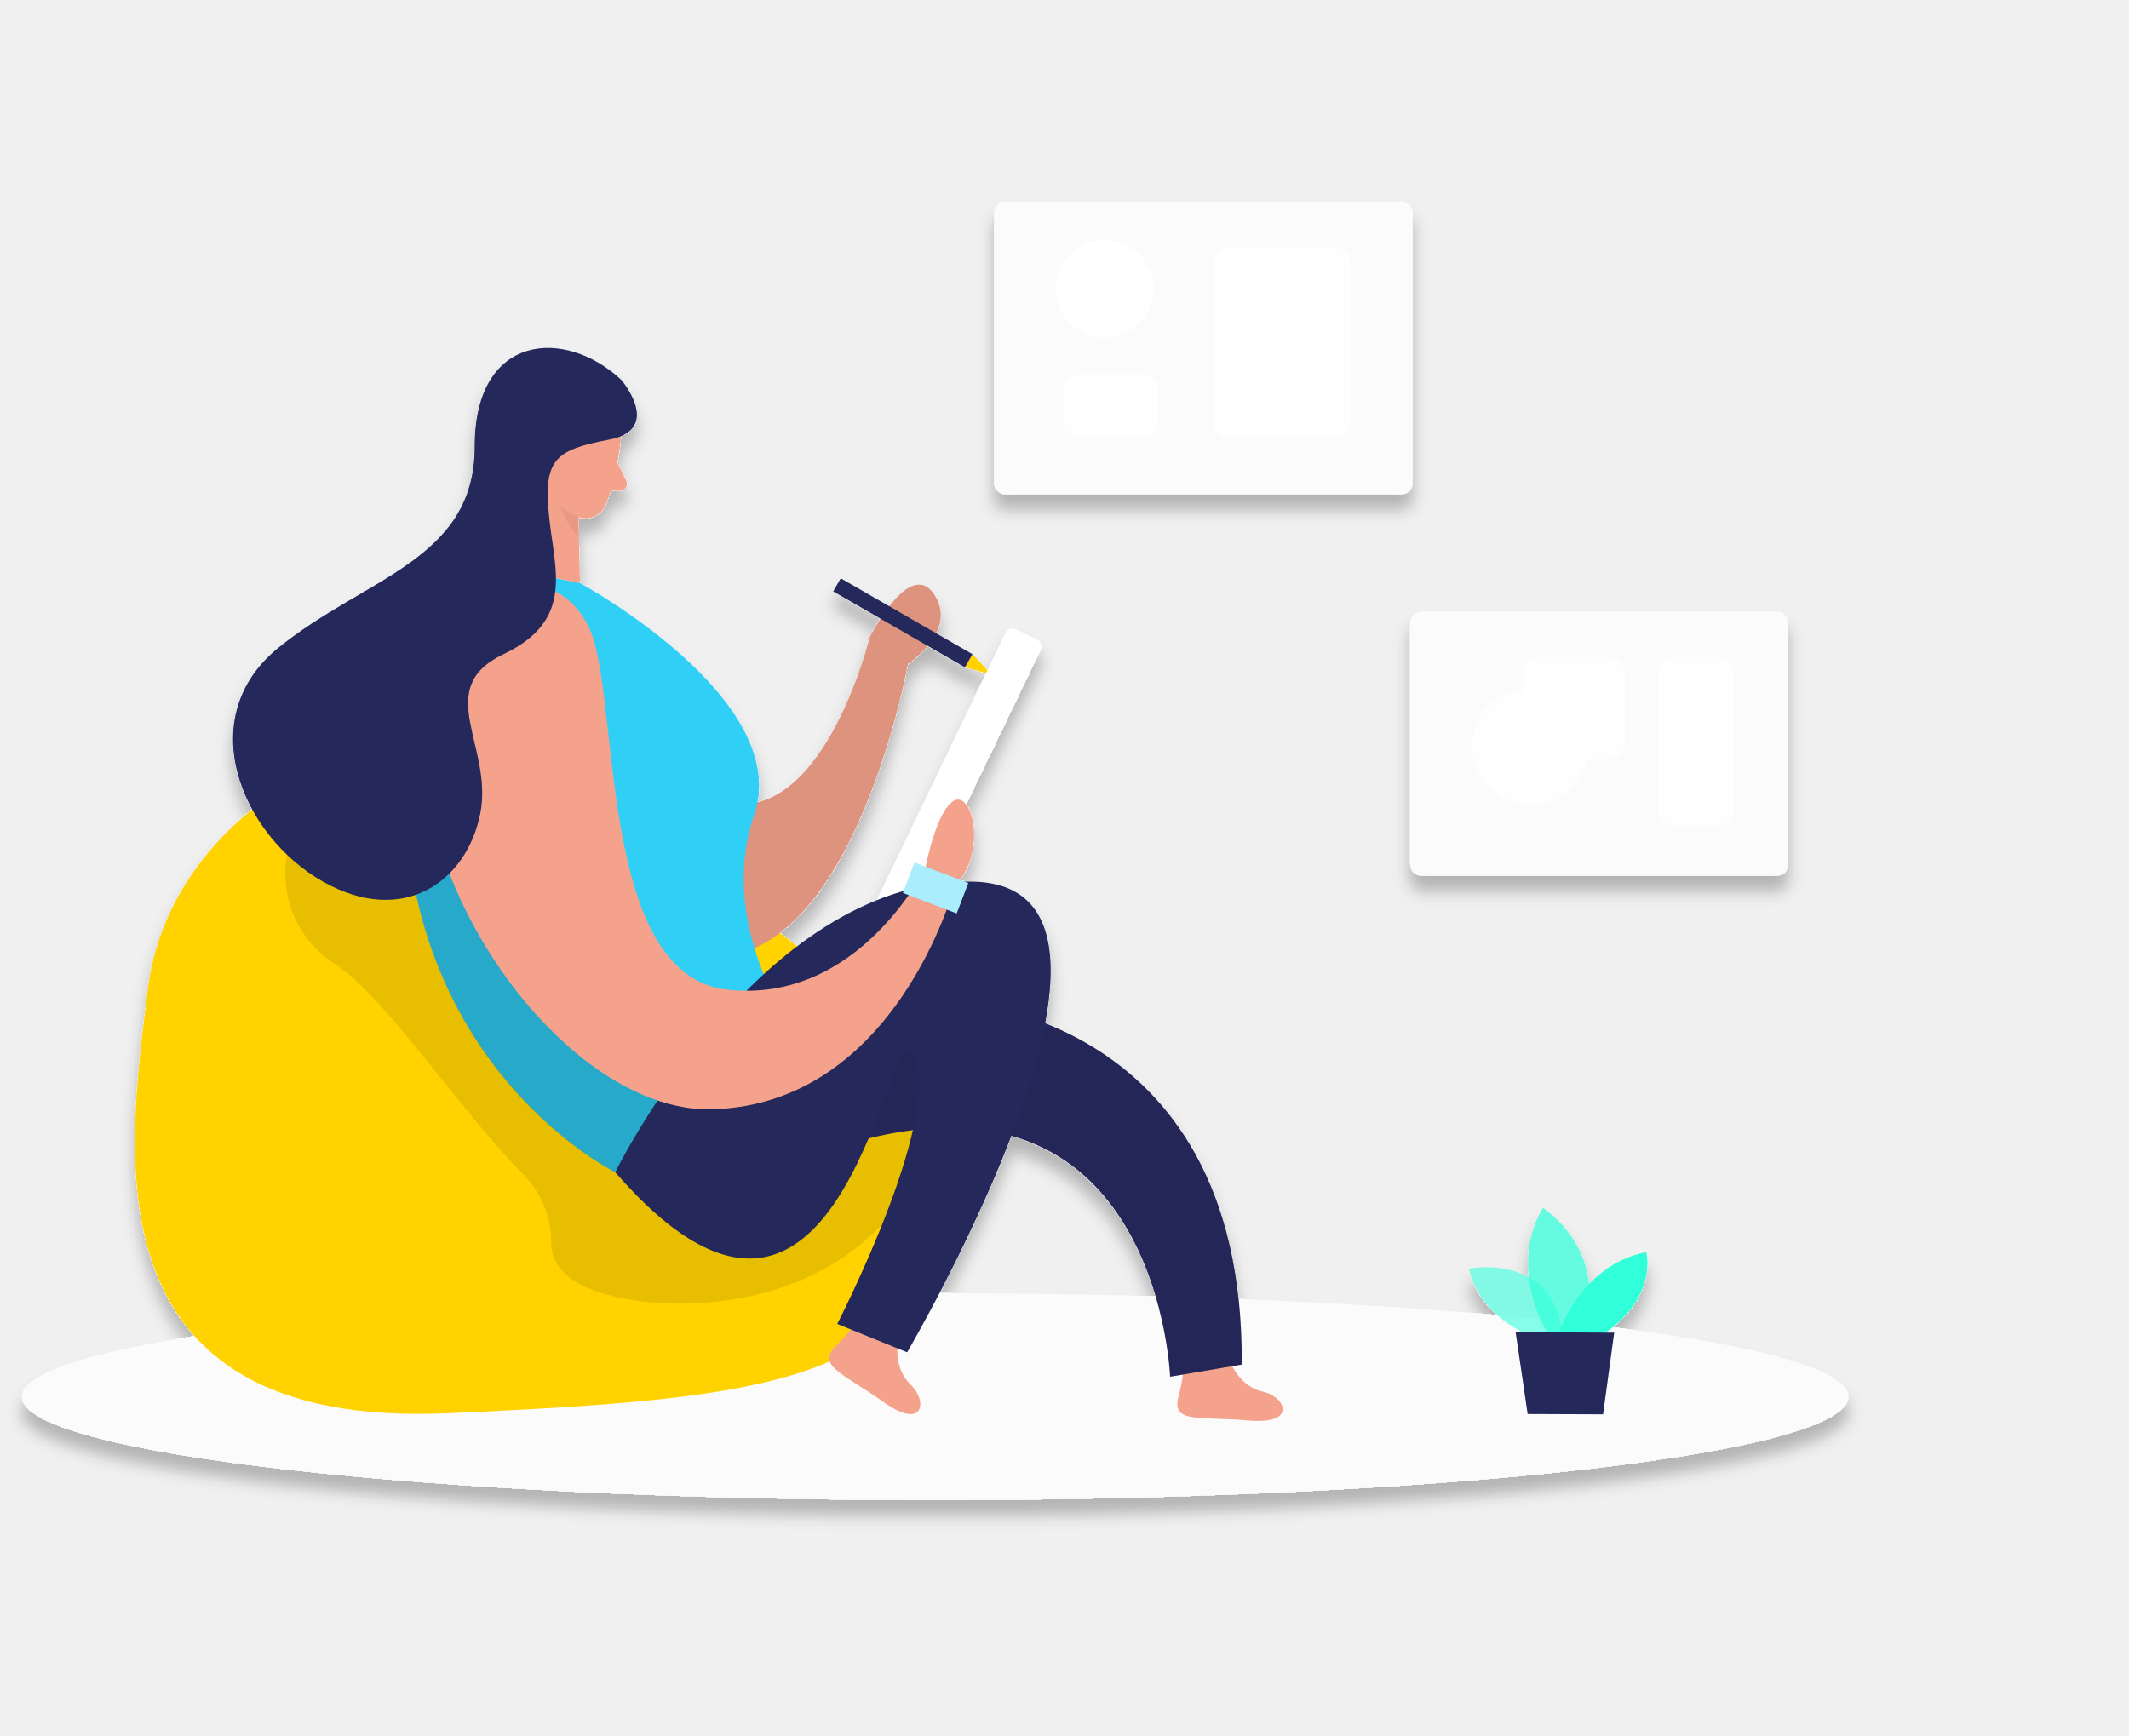
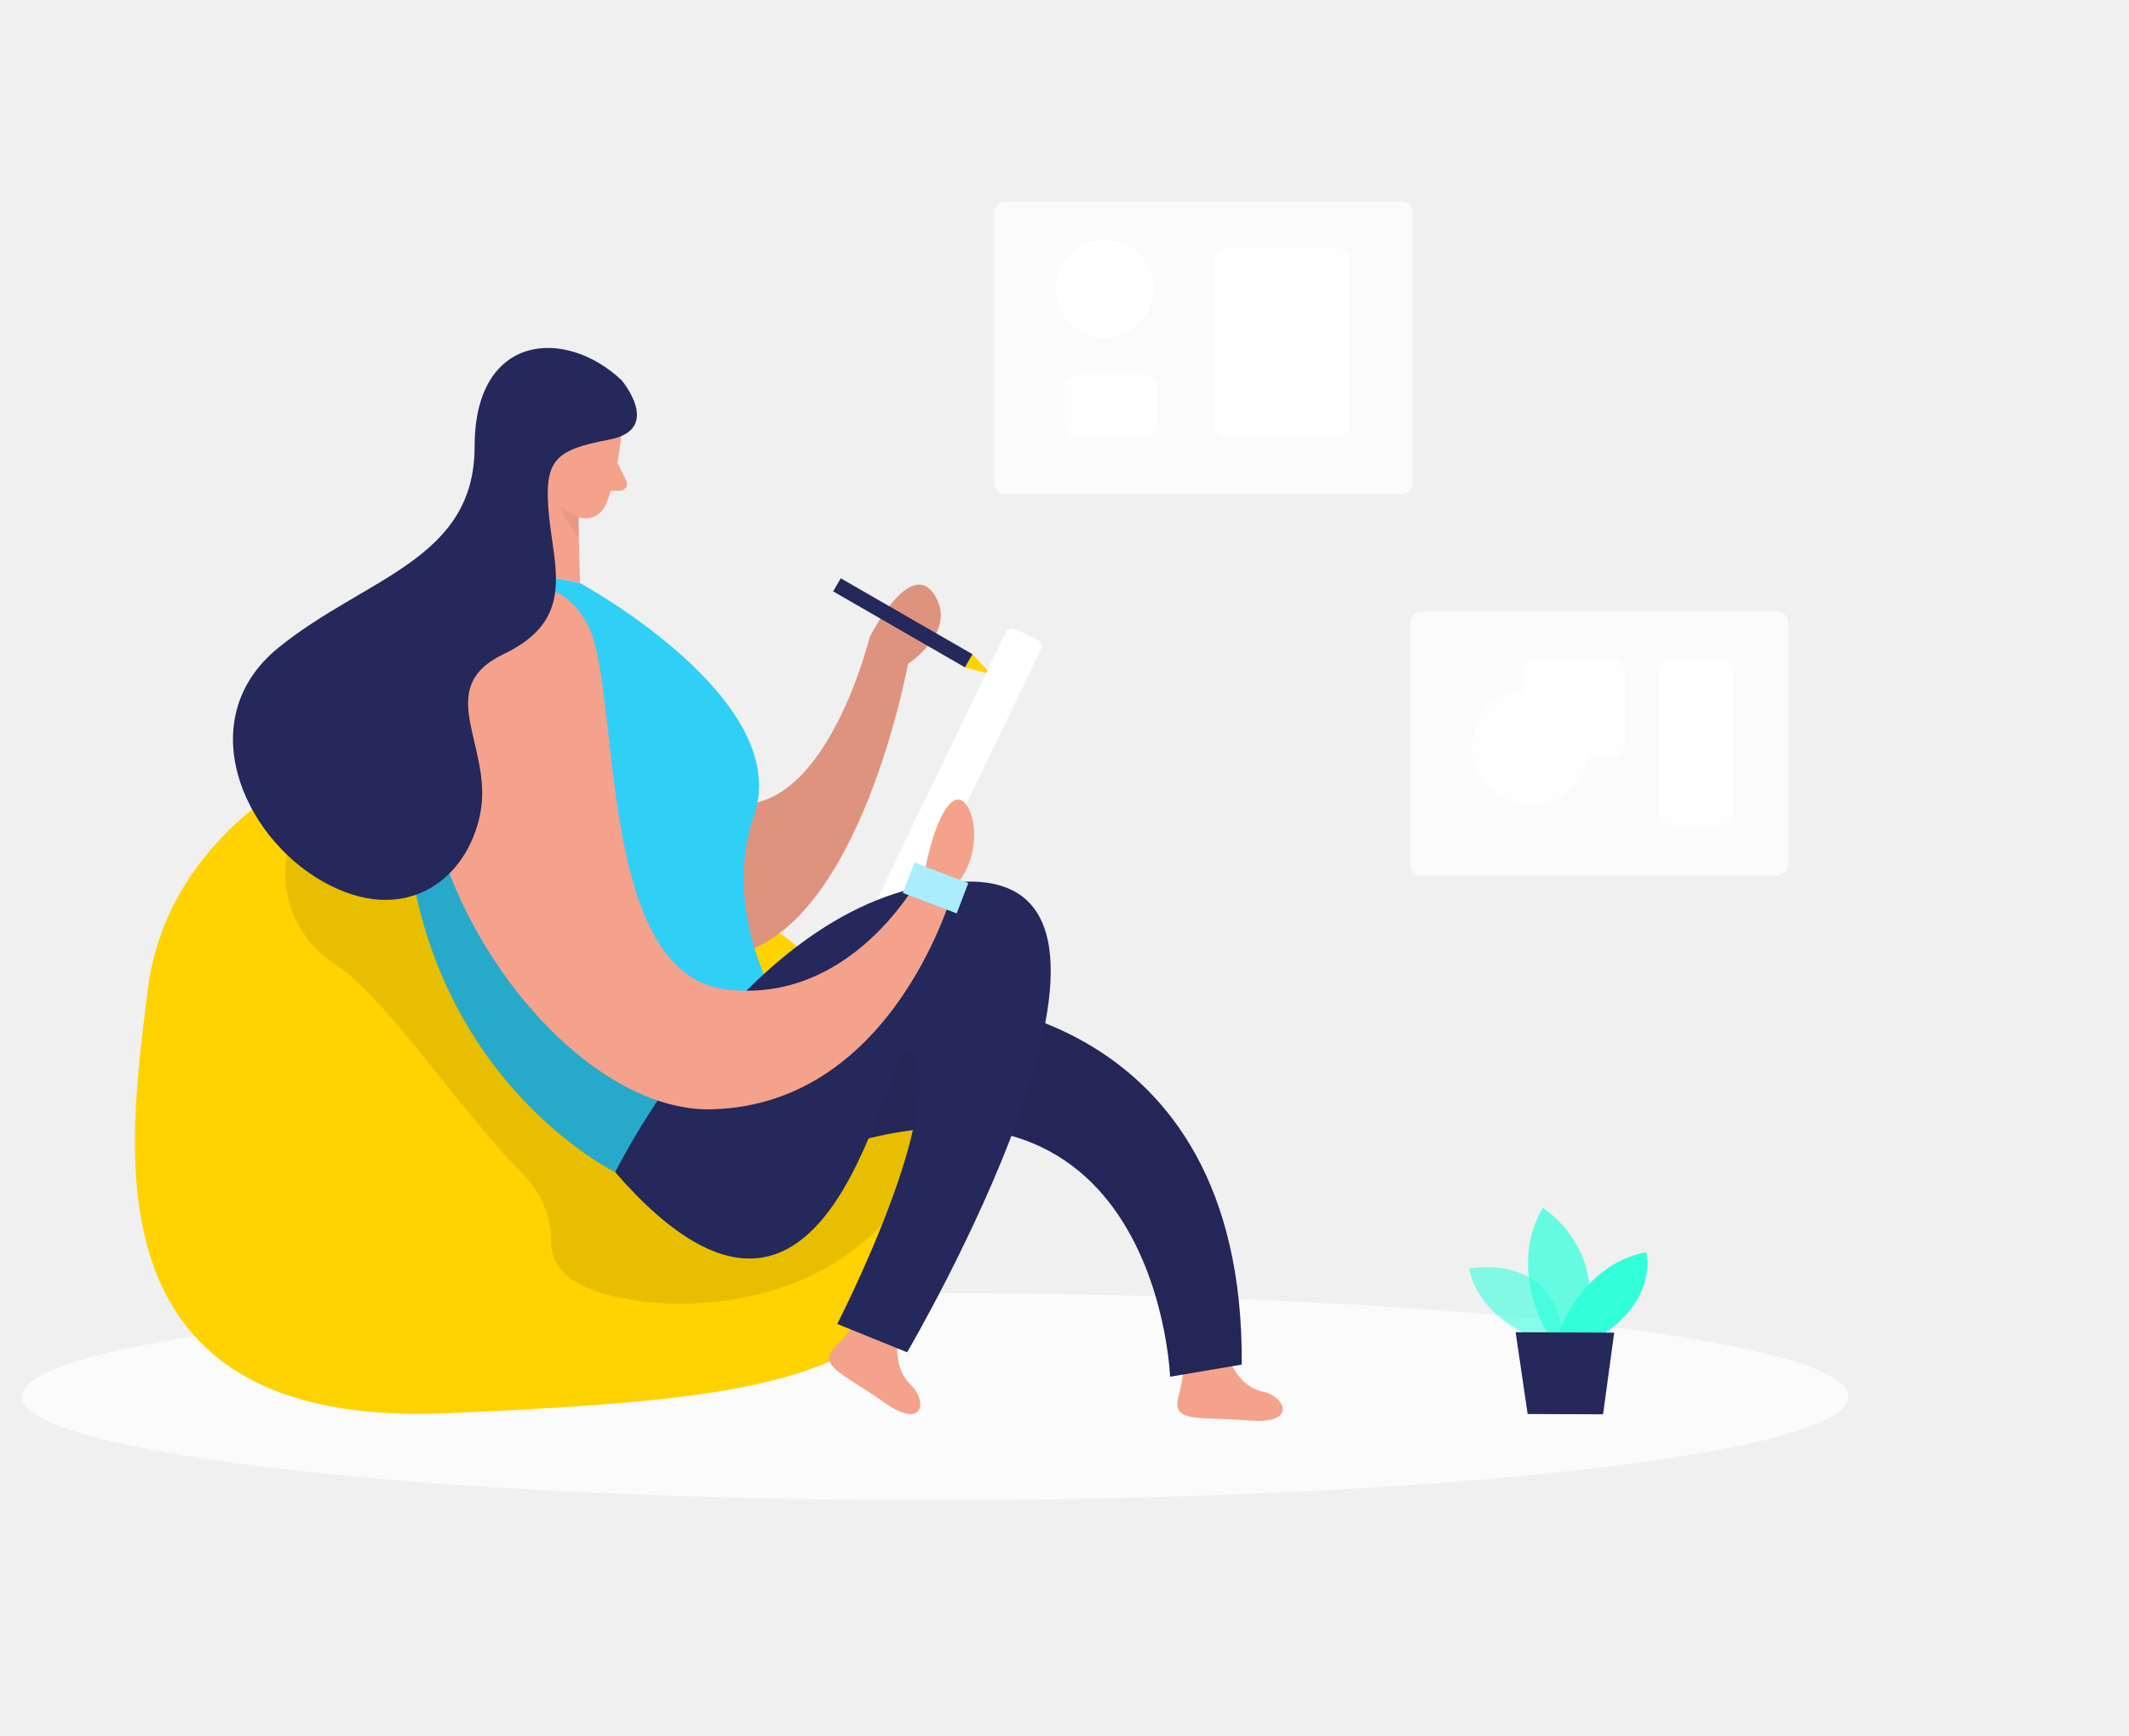
<svg xmlns="http://www.w3.org/2000/svg" width="563" height="459" viewBox="0 0 563 459" fill="none">
-   <g filter="url(#filter0_d)">
-     <path opacity="0.8" d="M247.295 396.777C380.671 396.777 488.794 384.528 488.794 369.418C488.794 354.308 380.671 342.058 247.295 342.058C113.918 342.058 5.796 354.308 5.796 369.418C5.796 384.528 113.918 396.777 247.295 396.777Z" fill="#FFFEFE" />
-     <path d="M79.575 205.566C79.575 205.566 43.692 222.725 39.01 262.264C34.328 301.804 21.107 378.157 118.447 373.803C215.788 369.448 261.691 364.028 238.739 289.776C215.788 215.523 79.575 205.566 79.575 205.566Z" fill="#FFD200" />
-     <path opacity="0.09" d="M75.9 226.105C74.894 231.685 75.59 237.438 77.899 242.617C80.207 247.797 84.022 252.165 88.847 255.154C102.054 263.848 122.397 294.739 138.15 310.36C140.609 312.793 142.551 315.696 143.861 318.895C145.171 322.094 145.822 325.524 145.775 328.98C145.775 331.797 146.919 334.918 150.64 337.963C161.59 346.9 207.538 351.361 233.234 323.865C258.93 296.368 225.045 282.757 225.045 282.757L112.103 221.72L75.9 226.105Z" fill="black" />
-     <path d="M325.557 360.709C325.557 360.709 327.952 366.799 333.96 368.108C339.969 369.418 343.232 376.848 330.102 375.721C316.972 374.594 309.758 376.573 311.649 369.372C313.54 362.171 312.686 361.09 312.686 361.09L325.557 360.709Z" fill="#F4A28C" />
-     <path d="M237.382 355.639C237.382 355.639 236.375 362.049 240.844 366.297C245.312 370.544 244.366 378.477 233.676 370.864C222.986 363.252 215.742 361.257 221.034 356.02C226.326 350.782 226.143 349.412 226.143 349.412L237.382 355.639Z" fill="#F4A28C" />
-     <path d="M248.85 264.517C248.85 264.517 329.141 265.34 328.363 360.937L309.423 364.15C309.423 364.15 305.778 263.193 201.438 311.289L206.882 271.521L248.85 264.517Z" fill="#24285B" />
-     <path opacity="0.09" d="M248.85 264.517C248.85 264.517 329.141 265.34 328.363 360.937L309.423 364.15C309.423 364.15 305.778 263.193 201.438 311.289L206.882 271.521L248.85 264.517Z" fill="#131128" />
-     <path d="M255.148 176.517L262.117 178.374L257.161 173.046L255.148 176.517Z" fill="#FFD200" />
-     <path d="M145.623 223.836C145.623 223.836 159.5 258.854 193.371 252.688C227.241 246.522 240.112 175.588 240.112 175.588C240.112 175.588 253.501 166.895 247.02 157.196C240.539 147.498 230.001 168.478 230.001 168.478C230.001 168.478 215.407 228.252 183.824 208.87L145.623 223.836Z" fill="#F4A28C" />
-     <path opacity="0.09" d="M145.623 223.836C145.623 223.836 159.5 258.854 193.371 252.688C227.241 246.522 240.112 175.588 240.112 175.588C240.112 175.588 253.501 166.895 247.02 157.196C240.539 147.498 230.001 168.478 230.001 168.478C230.001 168.478 215.407 228.252 183.824 208.87L145.623 223.836Z" fill="black" />
-     <path d="M146.05 152.705L153.37 154.228C153.37 154.228 209.947 184.891 199.425 215.6C188.902 246.308 211.884 275.464 211.884 275.464L162.688 310.055C162.688 310.055 98.424 278.22 108.047 190.524C108.047 190.524 112.515 149.675 146.05 152.705Z" fill="#30CFF6" />
-     <path d="M274.265 169.176L268.594 166.454C267.598 165.976 266.402 166.395 265.923 167.39L229.574 242.862C229.095 243.857 229.513 245.051 230.509 245.529L236.18 248.251C237.176 248.729 238.372 248.31 238.851 247.315L275.2 171.844C275.679 170.848 275.261 169.654 274.265 169.176Z" fill="white" />
-     <path opacity="0.58" d="M407.45 354.345C407.45 354.345 391.834 350.082 388.433 335.573C388.433 335.573 412.635 330.685 413.321 355.624L407.45 354.345Z" fill="#30FFDA" />
-     <path opacity="0.73" d="M409.326 352.822C409.326 352.822 398.407 335.603 408.014 319.495C408.014 319.495 426.421 331.157 418.247 352.868L409.326 352.822Z" fill="#30FFDA" />
-     <path d="M412.132 352.822C412.132 352.822 417.896 334.629 435.327 331.188C435.327 331.188 438.606 343.002 424.042 352.868L412.132 352.822Z" fill="#30FFDA" />
-     <path d="M400.801 352.381L403.973 374.016L423.92 374.092L426.863 352.488L400.801 352.381Z" fill="#24285B" />
-     <path opacity="0.7" d="M370.58 53.331H265.895C264.238 53.331 262.895 54.675 262.895 56.331V127.705C262.895 129.362 264.238 130.705 265.895 130.705H370.58C372.237 130.705 373.58 129.362 373.58 127.705V56.331C373.58 54.675 372.237 53.331 370.58 53.331Z" fill="white" />
-     <path opacity="0.7" d="M469.888 161.718H375.924C374.267 161.718 372.924 163.061 372.924 164.718V228.601C372.924 230.258 374.267 231.601 375.924 231.601H469.888C471.545 231.601 472.888 230.258 472.888 228.601V164.718C472.888 163.061 471.545 161.718 469.888 161.718Z" fill="white" />
-     <path d="M292.099 89.293C299.233 89.293 305.016 83.519 305.016 76.397C305.016 69.275 299.233 63.502 292.099 63.502C284.965 63.502 279.182 69.275 279.182 76.397C279.182 83.519 284.965 89.293 292.099 89.293Z" fill="white" />
-     <path opacity="0.7" d="M353.201 65.451H324.83C322.621 65.451 320.83 67.242 320.83 69.451V111.891C320.83 114.1 322.621 115.891 324.83 115.891H353.201C355.41 115.891 357.201 114.1 357.201 111.891V69.451C357.201 67.242 355.41 65.451 353.201 65.451Z" fill="white" />
-     <path opacity="0.7" d="M302.388 98.976H285.409C283.2 98.976 281.409 100.767 281.409 102.976V111.891C281.409 114.1 283.2 115.891 285.409 115.891H302.388C304.597 115.891 306.388 114.1 306.388 111.891V102.976C306.388 100.767 304.597 98.976 302.388 98.976Z" fill="white" />
-     <path d="M143.366 114.186L133.179 150.041L153.37 154.228L152.683 126.457L143.366 114.186Z" fill="#F4A28C" />
-     <path opacity="0.31" d="M153.095 132.532C150.645 131.578 148.526 129.933 146.995 127.797C146.995 127.797 146.477 134.603 153.095 142.169V132.532Z" fill="#CE8172" />
-     <path d="M164.274 115.313C164.274 115.313 163.267 126.64 160.065 133.72C159.755 134.41 159.312 135.031 158.759 135.549C158.207 136.066 157.556 136.468 156.847 136.731C156.137 136.995 155.382 137.115 154.625 137.084C153.868 137.053 153.125 136.872 152.44 136.551C148.886 134.892 144.571 131.618 144.372 125.483L142.756 115.115C142.654 113.004 143.209 110.914 144.345 109.131C145.481 107.348 147.142 105.96 149.1 105.157C156.267 101.61 165.234 108.37 164.274 115.313Z" fill="#F4A28C" />
-     <path d="M150.655 122.712C150.655 122.712 151.342 118.388 148.032 118.144C144.723 117.901 143.701 124.143 148.032 125.498L150.655 122.712Z" fill="#F4A28C" />
-     <path d="M163.267 122.331L165.631 127.203C165.764 127.48 165.826 127.787 165.809 128.094C165.792 128.401 165.698 128.699 165.536 128.96C165.373 129.221 165.147 129.437 164.878 129.588C164.61 129.738 164.307 129.819 163.999 129.822H159.577L163.267 122.331Z" fill="#F4A28C" />
-     <path d="M257.169 173.044L222.329 152.962L220.324 156.429L255.164 176.511L257.169 173.044Z" fill="#24285B" />
-     <path opacity="0.18" d="M173.973 291.009L162.688 310.055C162.688 310.055 121.772 290.263 110.045 236.701C98.317 183.14 137.007 204.013 137.007 204.013L173.973 291.009Z" fill="black" />
-     <path d="M162.688 310.055C162.688 310.055 200.599 232.895 256.658 233.184C312.717 233.474 239.883 357.694 239.883 357.694L221.4 350.189C221.4 350.189 248.85 296.901 241.866 279.742C234.881 262.584 224.206 380.943 162.688 310.055Z" fill="#24285B" />
-     <path d="M130.251 157.029C130.251 157.029 147.117 148.488 155.688 165.844C164.258 183.201 157.502 257.849 192.288 261.762C227.073 265.675 244.717 229.5 244.717 229.5C244.717 229.5 247.584 214.275 252.342 211.748C257.1 209.22 261.294 225.222 252.342 234.585C252.342 234.585 237.001 292.12 188.292 293.415C139.584 294.709 82.228 196.431 130.251 157.029Z" fill="#F4A28C" />
-     <path d="M164.35 100.544C164.35 100.544 175.436 113.562 161.086 116.287C146.736 119.012 143.777 121.585 145.15 136.079C146.522 150.574 152.211 163.926 133.179 173.015C114.147 182.105 130.51 197.375 127.002 215.189C123.495 233.002 106.766 245.304 85.339 233.154C63.913 221.004 50.691 189.915 73.658 171.295C96.624 152.675 125.508 148.153 125.508 118.129C125.508 88.105 149.511 86.552 164.35 100.544Z" fill="#24285B" />
-     <path opacity="0.7" d="M404.69 212.935C413.23 212.935 420.153 206.023 420.153 197.497C420.153 188.971 413.23 182.059 404.69 182.059C396.149 182.059 389.226 188.971 389.226 197.497C389.226 206.023 396.149 212.935 404.69 212.935Z" fill="white" />
-     <path opacity="0.7" d="M425.715 173.837H406.829C404.62 173.837 402.829 175.628 402.829 177.837V196.679C402.829 198.888 404.62 200.679 406.829 200.679H425.715C427.924 200.679 429.715 198.888 429.715 196.679V177.837C429.715 175.628 427.924 173.837 425.715 173.837Z" fill="white" />
-     <path opacity="0.7" d="M454.553 173.837H442.499C440.29 173.837 438.499 175.628 438.499 177.837V214.325C438.499 216.534 440.29 218.325 442.499 218.325H454.553C456.762 218.325 458.553 216.534 458.553 214.325V177.837C458.553 175.628 456.762 173.837 454.553 173.837Z" fill="white" />
-     <path d="M256.042 233.576L241.835 228.168L238.776 236.178L252.983 241.585L256.042 233.576Z" fill="#68E1FD" />
-     <path opacity="0.44" d="M256.042 233.576L241.835 228.168L238.776 236.178L252.983 241.585L256.042 233.576Z" fill="white" />
-   </g>
-   <defs>
-     <filter id="filter0_d" x="-51" y="0" width="618" height="467" filterUnits="userSpaceOnUse" color-interpolation-filters="sRGB">
-       <feFlood flood-opacity="0" result="BackgroundImageFix" />
-       <feColorMatrix in="SourceAlpha" type="matrix" values="0 0 0 0 0 0 0 0 0 0 0 0 0 0 0 0 0 0 127 0" result="hardAlpha" />
-       <feOffset dy="4" />
-       <feGaussianBlur stdDeviation="2" />
-       <feComposite in2="hardAlpha" operator="out" />
-       <feColorMatrix type="matrix" values="0 0 0 0 0 0 0 0 0 0 0 0 0 0 0 0 0 0 0.25 0" />
-       <feBlend mode="normal" in2="BackgroundImageFix" result="effect1_dropShadow" />
-       <feBlend mode="normal" in="SourceGraphic" in2="effect1_dropShadow" result="shape" />
-     </filter>
-   </defs>
+   <path opacity="0.8" d="M247.295 396.777C380.671 396.777 488.794 384.528 488.794 369.418C488.794 354.308 380.671 342.058 247.295 342.058C113.918 342.058 5.796 354.308 5.796 369.418C5.796 384.528 113.918 396.777 247.295 396.777Z" fill="#FFFEFE" />
+   <path d="M79.575 205.566C79.575 205.566 43.692 222.725 39.01 262.264C34.328 301.804 21.107 378.157 118.447 373.803C215.788 369.448 261.691 364.028 238.739 289.776C215.788 215.523 79.575 205.566 79.575 205.566Z" fill="#FFD200" />
+   <path opacity="0.09" d="M75.9 226.105C74.894 231.685 75.59 237.438 77.899 242.617C80.207 247.797 84.022 252.165 88.847 255.154C102.054 263.848 122.397 294.739 138.15 310.36C140.609 312.793 142.551 315.696 143.861 318.895C145.171 322.094 145.822 325.524 145.775 328.98C145.775 331.797 146.919 334.918 150.64 337.963C161.59 346.9 207.538 351.361 233.234 323.865C258.93 296.368 225.045 282.757 225.045 282.757L112.103 221.72L75.9 226.105Z" fill="black" />
+   <path d="M325.557 360.709C325.557 360.709 327.952 366.799 333.96 368.108C339.969 369.418 343.232 376.848 330.102 375.721C316.972 374.594 309.758 376.573 311.649 369.372C313.54 362.171 312.686 361.09 312.686 361.09L325.557 360.709Z" fill="#F4A28C" />
+   <path d="M237.382 355.639C237.382 355.639 236.375 362.049 240.844 366.297C245.312 370.544 244.366 378.477 233.676 370.864C222.986 363.252 215.742 361.257 221.034 356.02C226.326 350.782 226.143 349.412 226.143 349.412L237.382 355.639Z" fill="#F4A28C" />
+   <path d="M248.85 264.517C248.85 264.517 329.141 265.34 328.363 360.937L309.423 364.15C309.423 364.15 305.778 263.193 201.438 311.289L206.882 271.521L248.85 264.517Z" fill="#24285B" />
+   <path opacity="0.09" d="M248.85 264.517C248.85 264.517 329.141 265.34 328.363 360.937L309.423 364.15C309.423 364.15 305.778 263.193 201.438 311.289L206.882 271.521L248.85 264.517Z" fill="#131128" />
+   <path d="M255.148 176.517L262.117 178.374L257.161 173.046L255.148 176.517Z" fill="#FFD200" />
+   <path d="M145.623 223.836C145.623 223.836 159.5 258.854 193.371 252.688C227.241 246.522 240.112 175.588 240.112 175.588C240.112 175.588 253.501 166.895 247.02 157.196C240.539 147.498 230.001 168.478 230.001 168.478C230.001 168.478 215.407 228.252 183.824 208.87L145.623 223.836Z" fill="#F4A28C" />
+   <path opacity="0.09" d="M145.623 223.836C145.623 223.836 159.5 258.854 193.371 252.688C227.241 246.522 240.112 175.588 240.112 175.588C240.112 175.588 253.501 166.895 247.02 157.196C240.539 147.498 230.001 168.478 230.001 168.478C230.001 168.478 215.407 228.252 183.824 208.87L145.623 223.836Z" fill="black" />
+   <path d="M146.05 152.705L153.37 154.228C153.37 154.228 209.947 184.891 199.425 215.6C188.902 246.308 211.884 275.464 211.884 275.464L162.688 310.055C162.688 310.055 98.424 278.22 108.047 190.524C108.047 190.524 112.515 149.675 146.05 152.705Z" fill="#30CFF6" />
+   <path d="M274.265 169.176L268.594 166.454C267.598 165.976 266.402 166.395 265.923 167.39L229.574 242.862C229.095 243.857 229.513 245.051 230.509 245.529L236.18 248.251C237.176 248.729 238.372 248.31 238.851 247.315L275.2 171.844C275.679 170.848 275.261 169.654 274.265 169.176Z" fill="white" />
+   <path opacity="0.58" d="M407.45 354.345C407.45 354.345 391.834 350.082 388.433 335.573C388.433 335.573 412.635 330.685 413.321 355.624L407.45 354.345Z" fill="#30FFDA" />
+   <path opacity="0.73" d="M409.326 352.822C409.326 352.822 398.407 335.603 408.014 319.495C408.014 319.495 426.421 331.157 418.247 352.868L409.326 352.822Z" fill="#30FFDA" />
+   <path d="M412.132 352.822C412.132 352.822 417.896 334.629 435.327 331.188C435.327 331.188 438.606 343.002 424.042 352.868L412.132 352.822Z" fill="#30FFDA" />
+   <path d="M400.801 352.381L403.973 374.016L423.92 374.092L426.863 352.488L400.801 352.381Z" fill="#24285B" />
+   <path opacity="0.7" d="M370.58 53.331H265.895C264.238 53.331 262.895 54.675 262.895 56.331V127.705C262.895 129.362 264.238 130.705 265.895 130.705H370.58C372.237 130.705 373.58 129.362 373.58 127.705V56.331C373.58 54.675 372.237 53.331 370.58 53.331Z" fill="white" />
+   <path opacity="0.7" d="M469.888 161.718H375.924C374.267 161.718 372.924 163.061 372.924 164.718V228.601C372.924 230.258 374.267 231.601 375.924 231.601H469.888C471.545 231.601 472.888 230.258 472.888 228.601V164.718C472.888 163.061 471.545 161.718 469.888 161.718Z" fill="white" />
+   <path d="M292.099 89.293C299.233 89.293 305.016 83.519 305.016 76.397C305.016 69.275 299.233 63.502 292.099 63.502C284.965 63.502 279.182 69.275 279.182 76.397C279.182 83.519 284.965 89.293 292.099 89.293Z" fill="white" />
+   <path opacity="0.7" d="M353.201 65.451H324.83C322.621 65.451 320.83 67.242 320.83 69.451V111.891C320.83 114.1 322.621 115.891 324.83 115.891H353.201C355.41 115.891 357.201 114.1 357.201 111.891V69.451C357.201 67.242 355.41 65.451 353.201 65.451Z" fill="white" />
+   <path opacity="0.7" d="M302.388 98.976H285.409C283.2 98.976 281.409 100.767 281.409 102.976V111.891C281.409 114.1 283.2 115.891 285.409 115.891H302.388C304.597 115.891 306.388 114.1 306.388 111.891V102.976C306.388 100.767 304.597 98.976 302.388 98.976Z" fill="white" />
+   <path d="M143.366 114.186L133.179 150.041L153.37 154.228L152.683 126.457L143.366 114.186Z" fill="#F4A28C" />
+   <path opacity="0.31" d="M153.095 132.532C150.645 131.578 148.526 129.933 146.995 127.797C146.995 127.797 146.477 134.603 153.095 142.169V132.532Z" fill="#CE8172" />
+   <path d="M164.274 115.313C164.274 115.313 163.267 126.64 160.065 133.72C159.755 134.41 159.312 135.031 158.759 135.549C158.207 136.066 157.556 136.468 156.847 136.731C156.137 136.995 155.382 137.115 154.625 137.084C153.868 137.053 153.125 136.872 152.44 136.551C148.886 134.892 144.571 131.618 144.372 125.483L142.756 115.115C142.654 113.004 143.209 110.914 144.345 109.131C145.481 107.348 147.142 105.96 149.1 105.157C156.267 101.61 165.234 108.37 164.274 115.313Z" fill="#F4A28C" />
+   <path d="M150.655 122.712C150.655 122.712 151.342 118.388 148.032 118.144C144.723 117.901 143.701 124.143 148.032 125.498L150.655 122.712Z" fill="#F4A28C" />
+   <path d="M163.267 122.331L165.631 127.203C165.764 127.48 165.826 127.787 165.809 128.094C165.792 128.401 165.698 128.699 165.536 128.96C165.373 129.221 165.147 129.437 164.878 129.588C164.61 129.738 164.307 129.819 163.999 129.822H159.577L163.267 122.331Z" fill="#F4A28C" />
+   <path d="M257.169 173.044L222.329 152.962L220.324 156.429L255.164 176.511L257.169 173.044Z" fill="#24285B" />
+   <path opacity="0.18" d="M173.973 291.009L162.688 310.055C162.688 310.055 121.772 290.263 110.045 236.701C98.317 183.14 137.007 204.013 137.007 204.013L173.973 291.009Z" fill="black" />
+   <path d="M162.688 310.055C162.688 310.055 200.599 232.895 256.658 233.184C312.717 233.474 239.883 357.694 239.883 357.694L221.4 350.189C221.4 350.189 248.85 296.901 241.866 279.742C234.881 262.584 224.206 380.943 162.688 310.055Z" fill="#24285B" />
+   <path d="M130.251 157.029C130.251 157.029 147.117 148.488 155.688 165.844C164.258 183.201 157.502 257.849 192.288 261.762C227.073 265.675 244.717 229.5 244.717 229.5C244.717 229.5 247.584 214.275 252.342 211.748C257.1 209.22 261.294 225.222 252.342 234.585C252.342 234.585 237.001 292.12 188.292 293.415C139.584 294.709 82.228 196.431 130.251 157.029Z" fill="#F4A28C" />
+   <path d="M164.35 100.544C164.35 100.544 175.436 113.562 161.086 116.287C146.736 119.012 143.777 121.585 145.15 136.079C146.522 150.574 152.211 163.926 133.179 173.015C114.147 182.105 130.51 197.375 127.002 215.189C123.495 233.002 106.766 245.304 85.339 233.154C63.913 221.004 50.691 189.915 73.658 171.295C96.624 152.675 125.508 148.153 125.508 118.129C125.508 88.105 149.511 86.552 164.35 100.544Z" fill="#24285B" />
+   <path opacity="0.7" d="M404.69 212.935C413.23 212.935 420.153 206.023 420.153 197.497C420.153 188.971 413.23 182.059 404.69 182.059C396.149 182.059 389.226 188.971 389.226 197.497C389.226 206.023 396.149 212.935 404.69 212.935Z" fill="white" />
+   <path opacity="0.7" d="M425.715 173.837H406.829C404.62 173.837 402.829 175.628 402.829 177.837V196.679C402.829 198.888 404.62 200.679 406.829 200.679H425.715C427.924 200.679 429.715 198.888 429.715 196.679V177.837C429.715 175.628 427.924 173.837 425.715 173.837Z" fill="white" />
+   <path opacity="0.7" d="M454.553 173.837H442.499C440.29 173.837 438.499 175.628 438.499 177.837V214.325C438.499 216.534 440.29 218.325 442.499 218.325H454.553C456.762 218.325 458.553 216.534 458.553 214.325V177.837C458.553 175.628 456.762 173.837 454.553 173.837Z" fill="white" />
+   <path d="M256.042 233.576L241.835 228.168L238.776 236.178L252.983 241.585L256.042 233.576Z" fill="#68E1FD" />
+   <path opacity="0.44" d="M256.042 233.576L241.835 228.168L238.776 236.178L252.983 241.585L256.042 233.576Z" fill="white" />
</svg>
